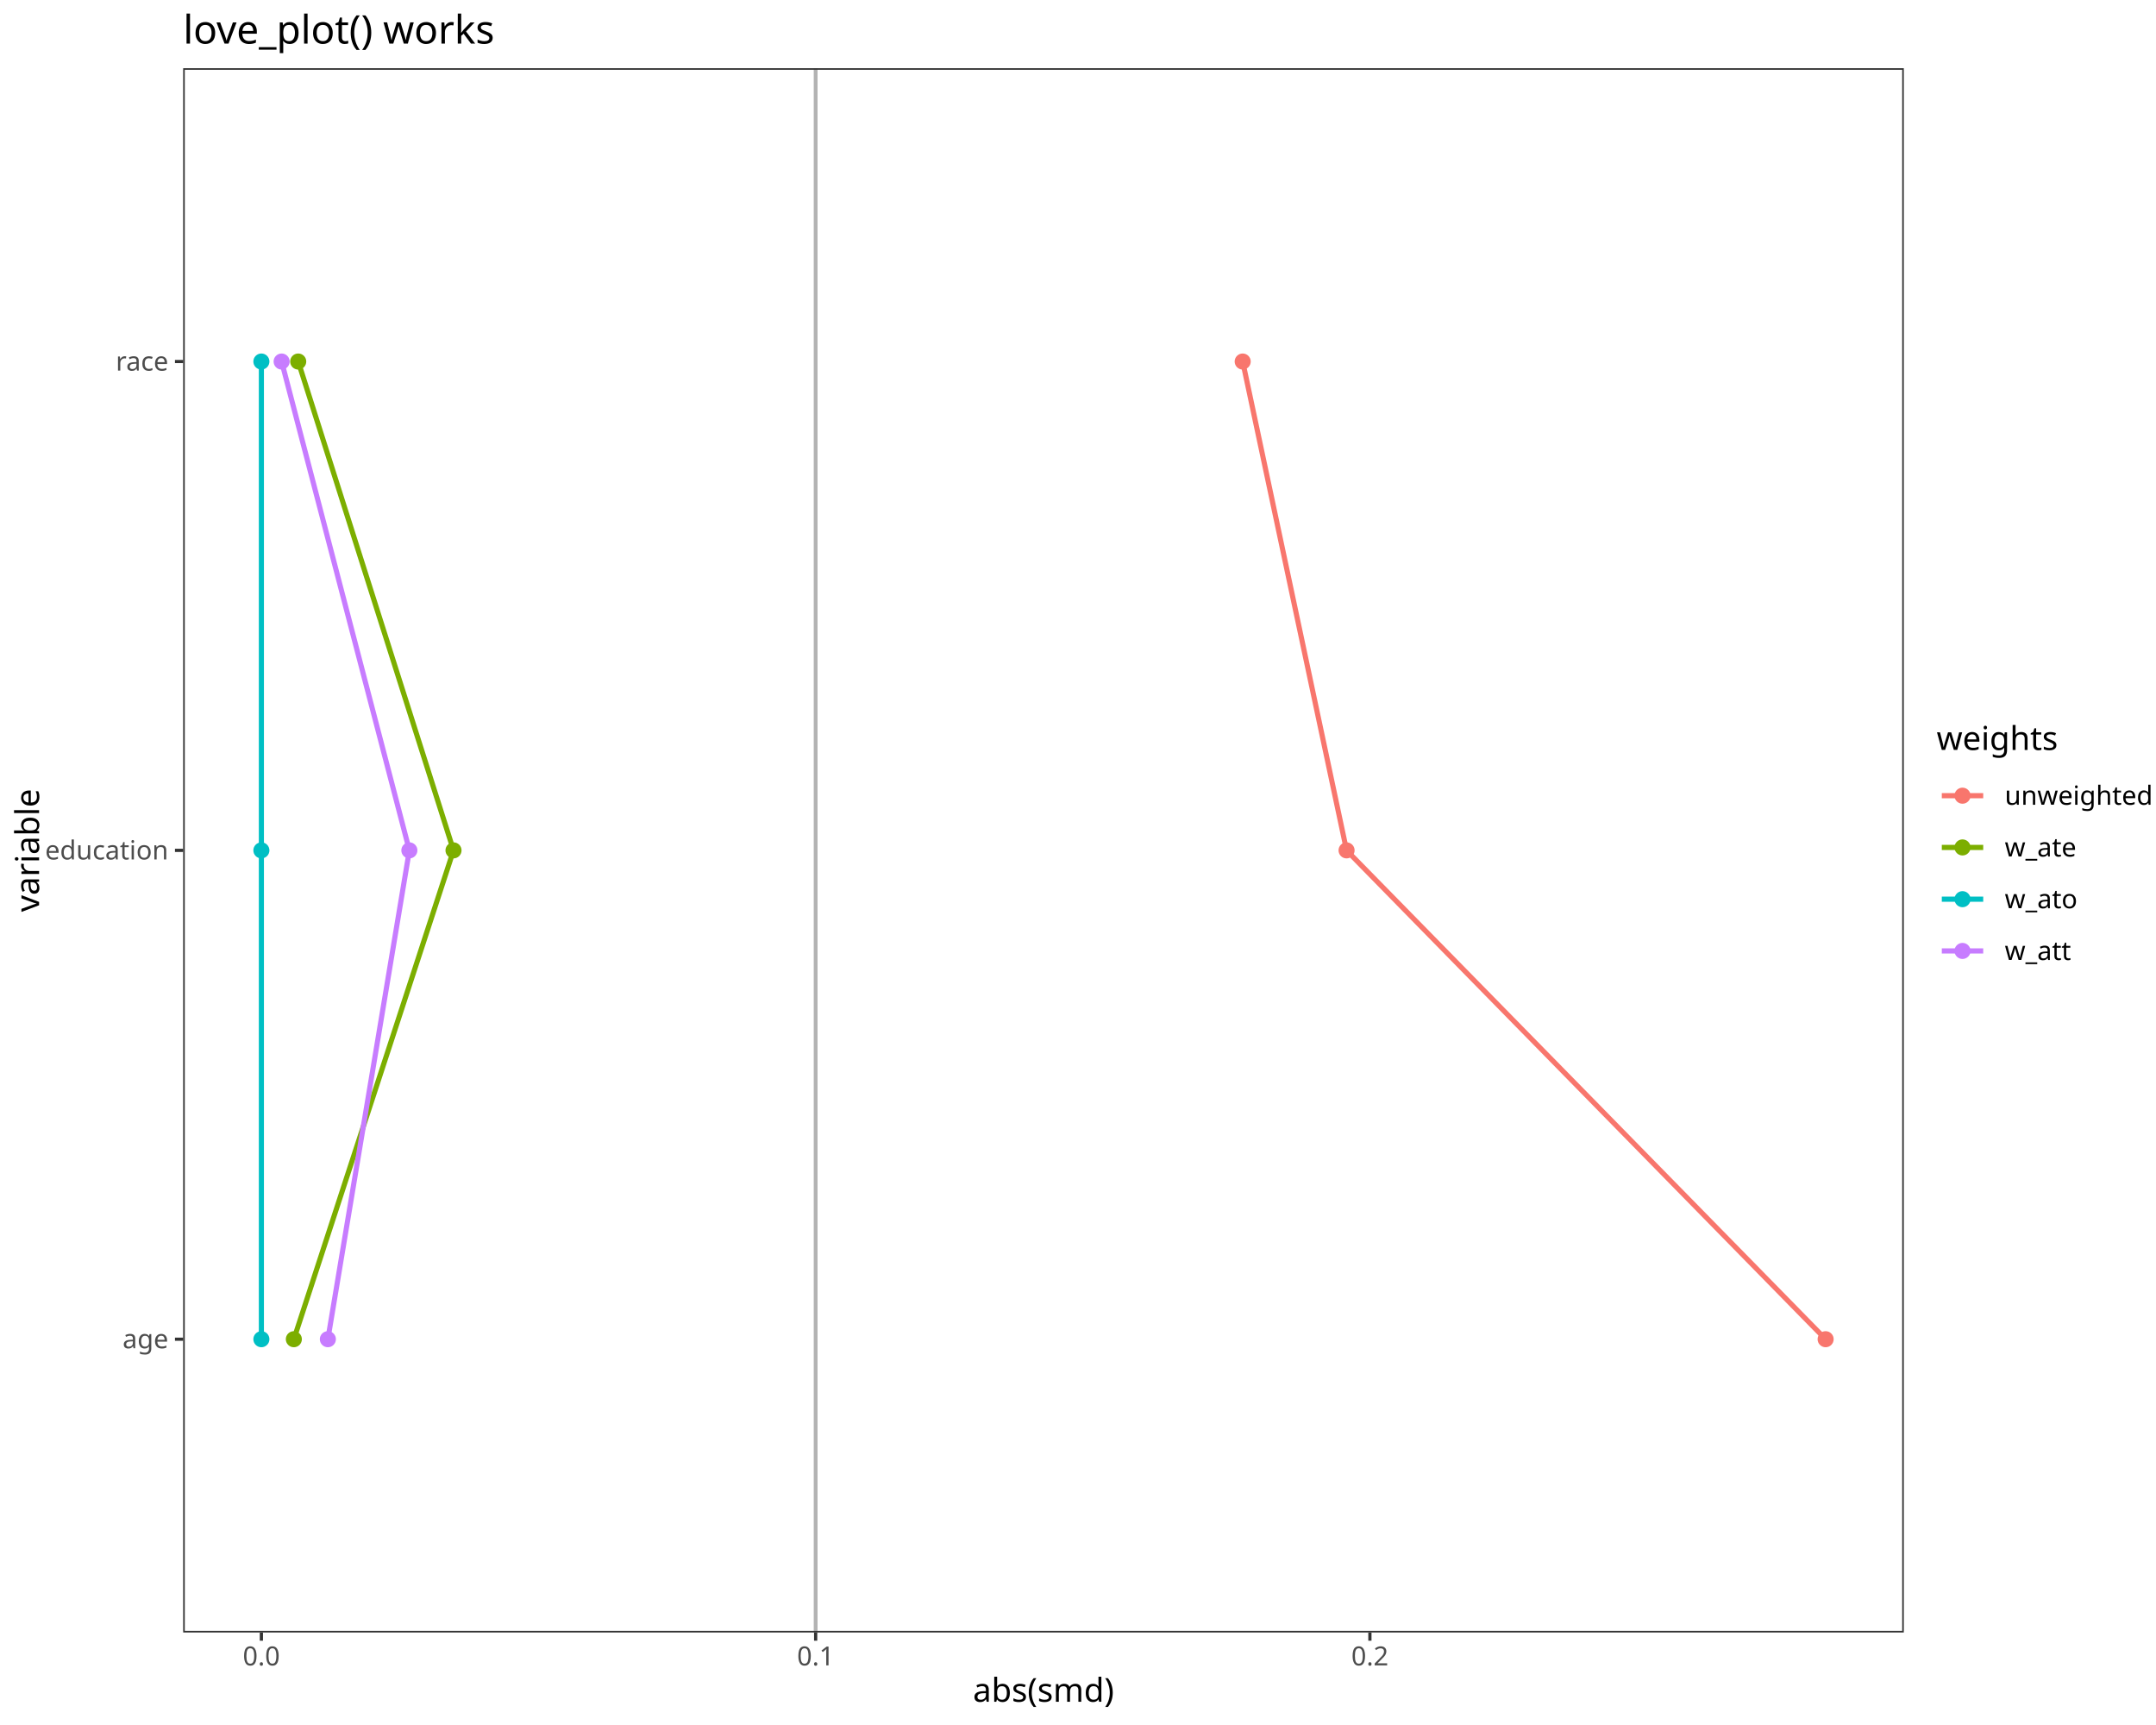
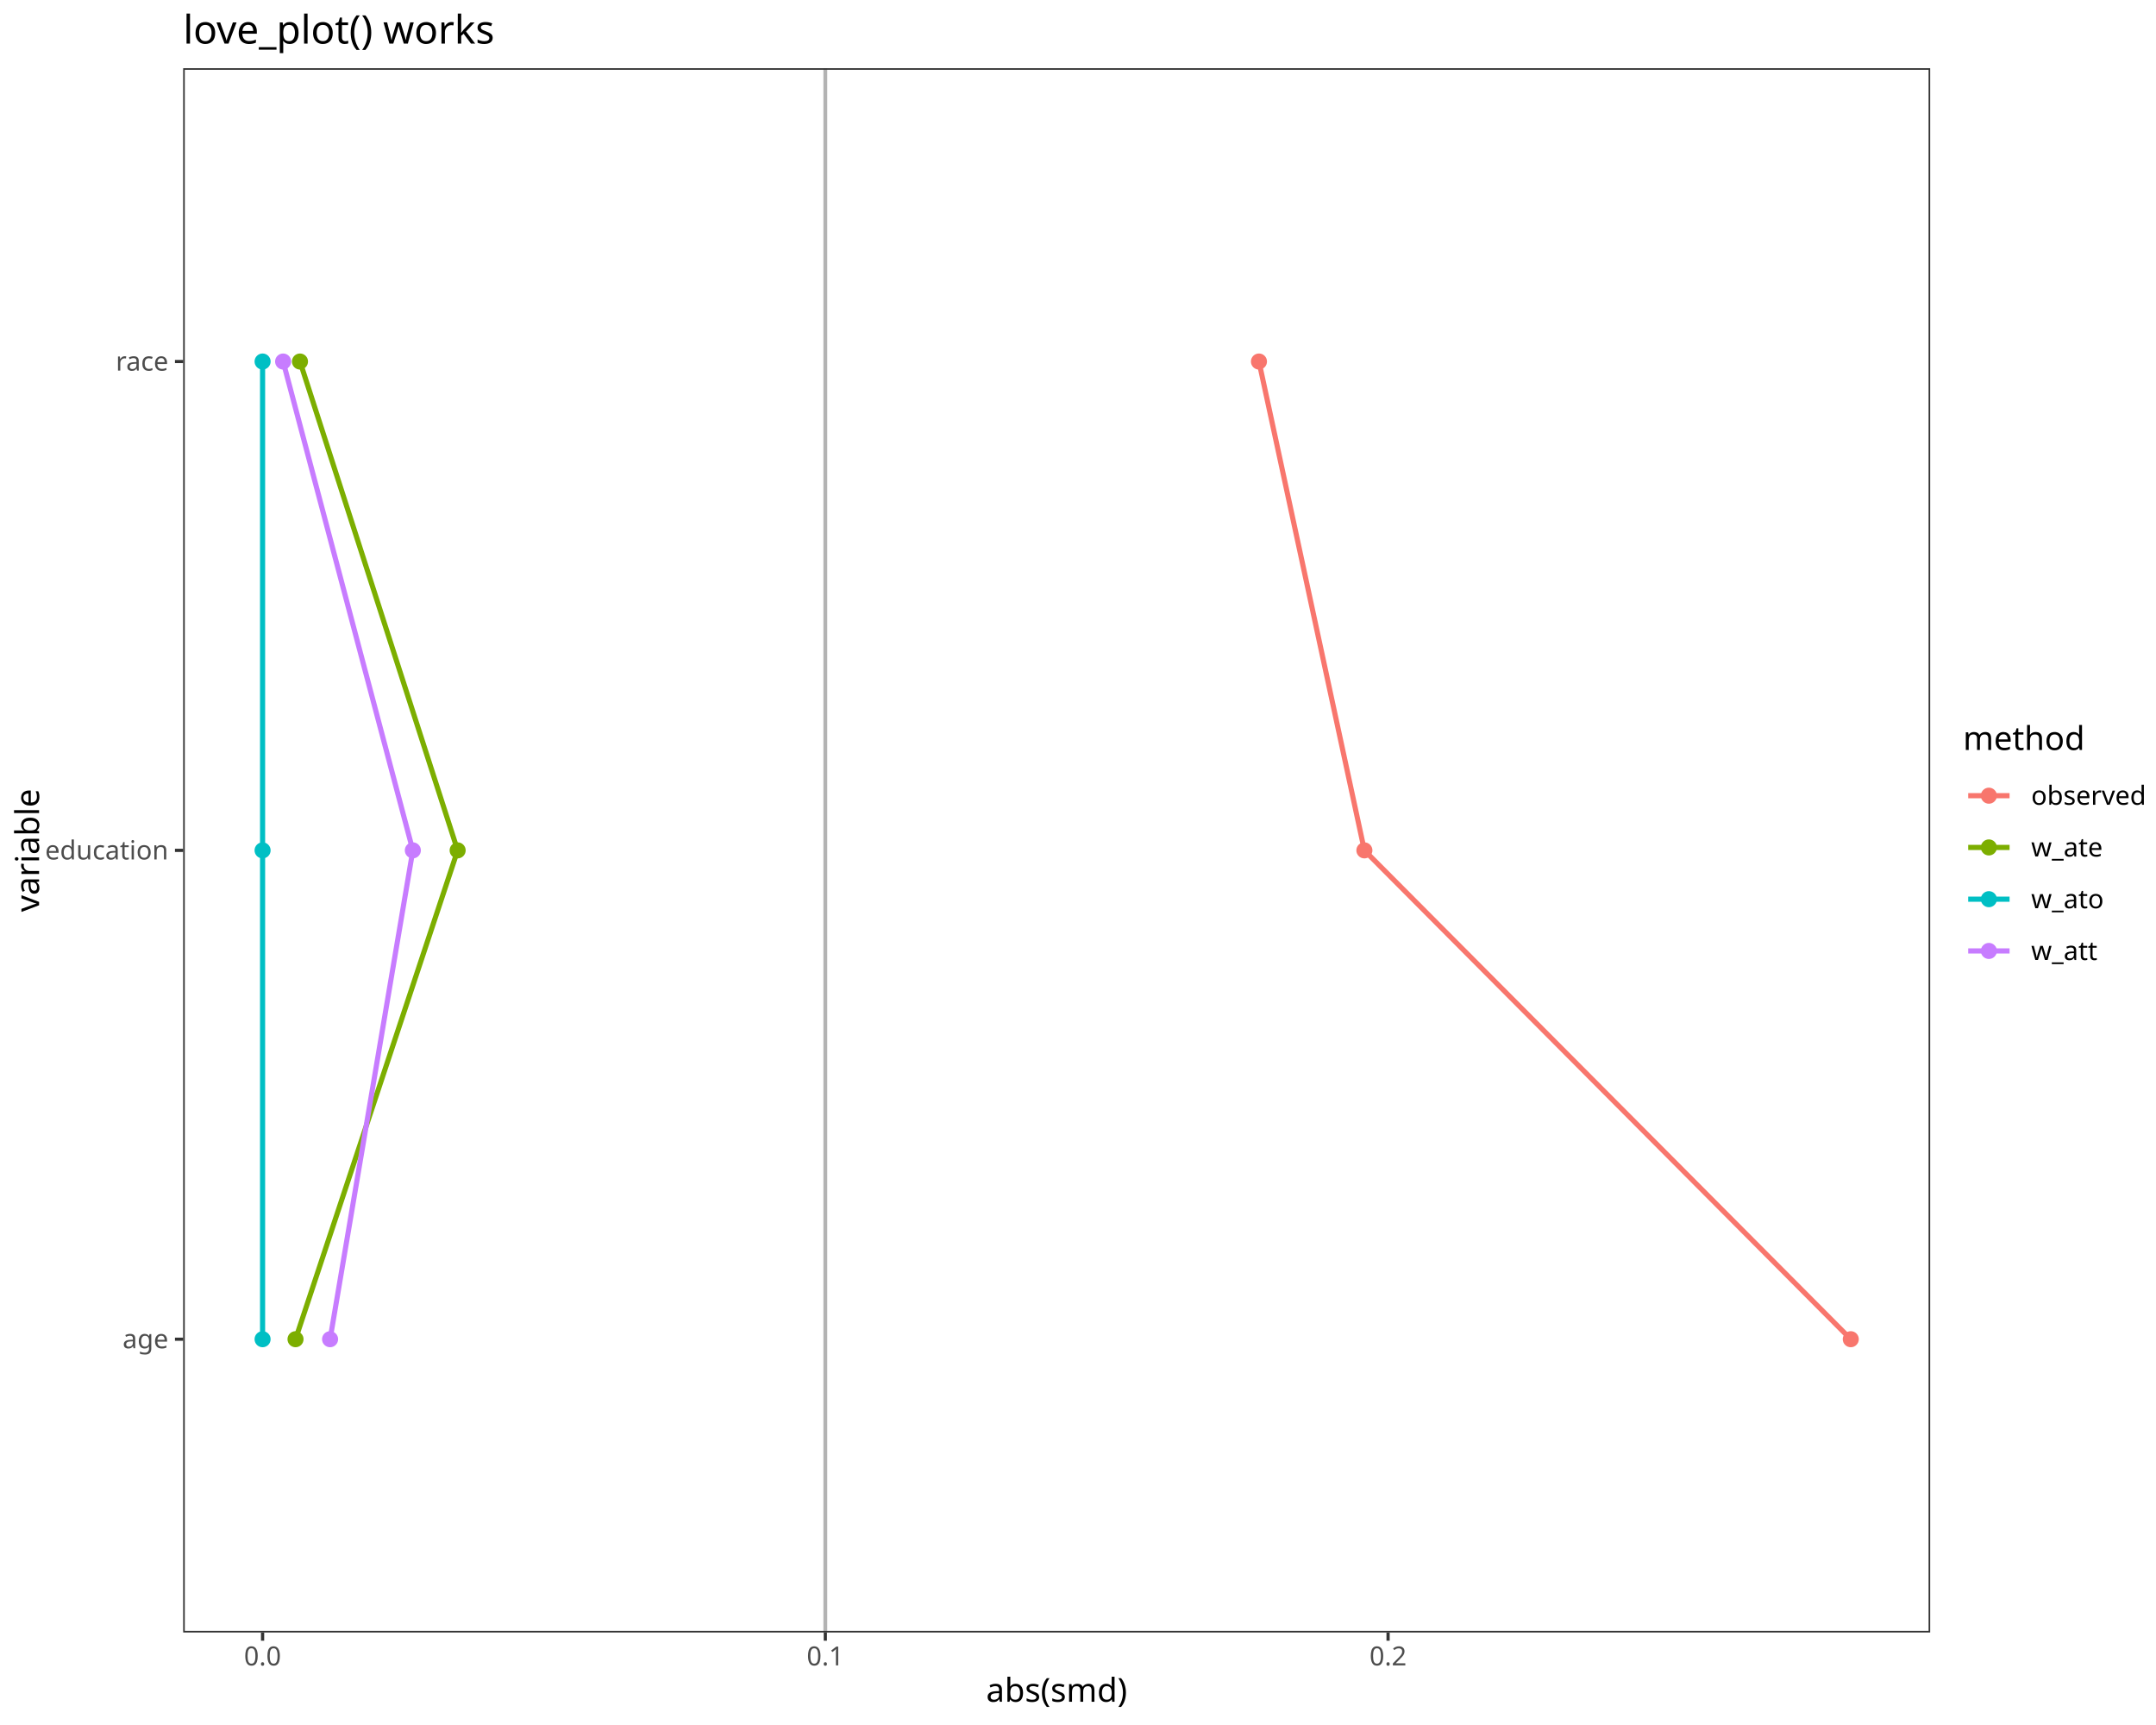
<svg xmlns="http://www.w3.org/2000/svg" class="svglite" data-engine-version="2.0" width="720.00pt" height="576.00pt" viewBox="0 0 720.00 576.00">
  <defs>
    <style type="text/css">
    .svglite line, .svglite polyline, .svglite polygon, .svglite path, .svglite rect, .svglite circle {
      fill: none;
      stroke: #000000;
      stroke-linecap: round;
      stroke-linejoin: round;
      stroke-miterlimit: 10.00;
    }
  </style>
  </defs>
  <rect width="100%" height="100%" style="stroke: none; fill: #FFFFFF;" />
  <defs>
    <clipPath id="cpMC4wMHw3MjAuMDB8MC4wMHw1NzYuMDA=">
      <rect x="0.00" y="0.00" width="720.00" height="576.00" />
    </clipPath>
  </defs>
  <g clip-path="url(#cpMC4wMHw3MjAuMDB8MC4wMHw1NzYuMDA=)">
    <rect x="0.00" y="0.00" width="720.00" height="576.00" style="stroke-width: 1.07; stroke: #FFFFFF; fill: #FFFFFF;" />
  </g>
  <defs>
-     <clipPath id="cpNjEuMTd8NjM1Ljc4fDIyLjc4fDU0NS4xMQ==">
-       <rect x="61.17" y="22.78" width="574.61" height="522.33" />
+     <clipPath id="cpNjEuMTd8NjQ0LjU5fDIyLjc4fDU0NS4xMQ==">
+       <rect x="61.17" y="22.78" width="583.42" height="522.33" />
    </clipPath>
  </defs>
-   <g clip-path="url(#cpNjEuMTd8NjM1Ljc4fDIyLjc4fDU0NS4xMQ==)">
-     <rect x="61.17" y="22.78" width="574.61" height="522.33" style="stroke-width: 1.07; stroke: none; fill: #FFFFFF;" />
-     <line x1="272.39" y1="545.11" x2="272.39" y2="22.78" style="stroke-width: 1.28; stroke: #B3B3B3; stroke-linecap: butt;" />
-     <polyline points="609.67,447.18 449.69,283.95 415.00,120.72 " style="stroke-width: 1.71; stroke: #F8766D; stroke-linecap: butt;" />
-     <polyline points="98.13,447.18 151.45,283.95 99.59,120.72 " style="stroke-width: 1.71; stroke: #7CAE00; stroke-linecap: butt;" />
-     <polyline points="87.29,447.18 87.29,283.95 87.29,120.72 " style="stroke-width: 1.71; stroke: #00BFC4; stroke-linecap: butt;" />
-     <polyline points="109.49,447.18 136.71,283.95 94.05,120.72 " style="stroke-width: 1.71; stroke: #C77CFF; stroke-linecap: butt;" />
-     <circle cx="609.67" cy="447.18" r="2.33" style="stroke-width: 0.71; stroke: #F8766D; fill: #F8766D;" />
-     <circle cx="415.00" cy="120.72" r="2.33" style="stroke-width: 0.71; stroke: #F8766D; fill: #F8766D;" />
-     <circle cx="449.69" cy="283.95" r="2.33" style="stroke-width: 0.71; stroke: #F8766D; fill: #F8766D;" />
-     <circle cx="98.13" cy="447.18" r="2.33" style="stroke-width: 0.71; stroke: #7CAE00; fill: #7CAE00;" />
-     <circle cx="99.59" cy="120.72" r="2.33" style="stroke-width: 0.71; stroke: #7CAE00; fill: #7CAE00;" />
-     <circle cx="151.45" cy="283.95" r="2.33" style="stroke-width: 0.71; stroke: #7CAE00; fill: #7CAE00;" />
-     <circle cx="109.49" cy="447.18" r="2.33" style="stroke-width: 0.71; stroke: #C77CFF; fill: #C77CFF;" />
-     <circle cx="94.05" cy="120.72" r="2.33" style="stroke-width: 0.71; stroke: #C77CFF; fill: #C77CFF;" />
-     <circle cx="136.71" cy="283.95" r="2.33" style="stroke-width: 0.71; stroke: #C77CFF; fill: #C77CFF;" />
-     <circle cx="87.29" cy="447.18" r="2.33" style="stroke-width: 0.71; stroke: #00BFC4; fill: #00BFC4;" />
-     <circle cx="87.29" cy="120.72" r="2.33" style="stroke-width: 0.71; stroke: #00BFC4; fill: #00BFC4;" />
-     <circle cx="87.29" cy="283.95" r="2.33" style="stroke-width: 0.71; stroke: #00BFC4; fill: #00BFC4;" />
-     <rect x="61.17" y="22.78" width="574.61" height="522.33" style="stroke-width: 1.07; stroke: #333333;" />
+   <g clip-path="url(#cpNjEuMTd8NjQ0LjU5fDIyLjc4fDU0NS4xMQ==)">
+     <rect x="61.17" y="22.78" width="583.42" height="522.33" style="stroke-width: 1.07; stroke: none; fill: #FFFFFF;" />
+     <line x1="275.62" y1="545.11" x2="275.62" y2="22.78" style="stroke-width: 1.28; stroke: #B3B3B3; stroke-linecap: butt;" />
+     <polyline points="618.07,447.18 455.64,283.95 420.43,120.72 " style="stroke-width: 1.71; stroke: #F8766D; stroke-linecap: butt;" />
+     <polyline points="98.69,447.18 152.83,283.95 100.18,120.72 " style="stroke-width: 1.71; stroke: #7CAE00; stroke-linecap: butt;" />
+     <polyline points="87.69,447.18 87.69,283.95 87.69,120.72 " style="stroke-width: 1.71; stroke: #00BFC4; stroke-linecap: butt;" />
+     <polyline points="110.23,447.18 137.87,283.95 94.55,120.72 " style="stroke-width: 1.71; stroke: #C77CFF; stroke-linecap: butt;" />
+     <circle cx="618.07" cy="447.18" r="2.33" style="stroke-width: 0.71; stroke: #F8766D; fill: #F8766D;" />
+     <circle cx="420.43" cy="120.72" r="2.33" style="stroke-width: 0.71; stroke: #F8766D; fill: #F8766D;" />
+     <circle cx="455.64" cy="283.95" r="2.33" style="stroke-width: 0.71; stroke: #F8766D; fill: #F8766D;" />
+     <circle cx="98.69" cy="447.18" r="2.33" style="stroke-width: 0.71; stroke: #7CAE00; fill: #7CAE00;" />
+     <circle cx="100.18" cy="120.72" r="2.33" style="stroke-width: 0.71; stroke: #7CAE00; fill: #7CAE00;" />
+     <circle cx="152.83" cy="283.95" r="2.33" style="stroke-width: 0.71; stroke: #7CAE00; fill: #7CAE00;" />
+     <circle cx="110.23" cy="447.18" r="2.33" style="stroke-width: 0.71; stroke: #C77CFF; fill: #C77CFF;" />
+     <circle cx="94.55" cy="120.72" r="2.33" style="stroke-width: 0.71; stroke: #C77CFF; fill: #C77CFF;" />
+     <circle cx="137.87" cy="283.95" r="2.33" style="stroke-width: 0.71; stroke: #C77CFF; fill: #C77CFF;" />
+     <circle cx="87.69" cy="447.18" r="2.33" style="stroke-width: 0.71; stroke: #00BFC4; fill: #00BFC4;" />
+     <circle cx="87.69" cy="120.72" r="2.33" style="stroke-width: 0.71; stroke: #00BFC4; fill: #00BFC4;" />
+     <circle cx="87.69" cy="283.95" r="2.33" style="stroke-width: 0.71; stroke: #00BFC4; fill: #00BFC4;" />
+     <rect x="61.17" y="22.78" width="583.42" height="522.33" style="stroke-width: 1.07; stroke: #333333;" />
  </g>
  <g clip-path="url(#cpMC4wMHw3MjAuMDB8MC4wMHw1NzYuMDA=)">
    <text x="56.24" y="450.20" text-anchor="end" style="font-size: 8.80px; fill: #4D4D4D; font-family: sans;" textLength="14.68px" lengthAdjust="spacingAndGlyphs">age</text>
    <text x="56.24" y="286.98" text-anchor="end" style="font-size: 8.80px; fill: #4D4D4D; font-family: sans;" textLength="38.17px" lengthAdjust="spacingAndGlyphs">education</text>
    <text x="56.24" y="123.75" text-anchor="end" style="font-size: 8.80px; fill: #4D4D4D; font-family: sans;" textLength="17.12px" lengthAdjust="spacingAndGlyphs">race</text>
    <polyline points="58.43,447.18 61.17,447.18 " style="stroke-width: 1.07; stroke: #333333; stroke-linecap: butt;" />
    <polyline points="58.43,283.95 61.17,283.95 " style="stroke-width: 1.07; stroke: #333333; stroke-linecap: butt;" />
    <polyline points="58.43,120.72 61.17,120.72 " style="stroke-width: 1.07; stroke: #333333; stroke-linecap: butt;" />
-     <polyline points="87.29,547.85 87.29,545.11 " style="stroke-width: 1.07; stroke: #333333; stroke-linecap: butt;" />
-     <polyline points="272.39,547.85 272.39,545.11 " style="stroke-width: 1.07; stroke: #333333; stroke-linecap: butt;" />
-     <polyline points="457.48,547.85 457.48,545.11 " style="stroke-width: 1.07; stroke: #333333; stroke-linecap: butt;" />
-     <text x="87.29" y="556.10" text-anchor="middle" style="font-size: 8.80px; fill: #4D4D4D; font-family: sans;" textLength="12.23px" lengthAdjust="spacingAndGlyphs">0.0</text>
-     <text x="272.39" y="556.10" text-anchor="middle" style="font-size: 8.80px; fill: #4D4D4D; font-family: sans;" textLength="12.23px" lengthAdjust="spacingAndGlyphs">0.1</text>
-     <text x="457.48" y="556.10" text-anchor="middle" style="font-size: 8.80px; fill: #4D4D4D; font-family: sans;" textLength="12.23px" lengthAdjust="spacingAndGlyphs">0.2</text>
-     <text x="348.48" y="568.24" text-anchor="middle" style="font-size: 11.00px; font-family: sans;" textLength="45.86px" lengthAdjust="spacingAndGlyphs">abs(smd)</text>
+     <polyline points="87.69,547.85 87.69,545.11 " style="stroke-width: 1.07; stroke: #333333; stroke-linecap: butt;" />
+     <polyline points="275.62,547.85 275.62,545.11 " style="stroke-width: 1.07; stroke: #333333; stroke-linecap: butt;" />
+     <polyline points="463.55,547.85 463.55,545.11 " style="stroke-width: 1.07; stroke: #333333; stroke-linecap: butt;" />
+     <text x="87.69" y="556.10" text-anchor="middle" style="font-size: 8.80px; fill: #4D4D4D; font-family: sans;" textLength="12.23px" lengthAdjust="spacingAndGlyphs">0.0</text>
+     <text x="275.62" y="556.10" text-anchor="middle" style="font-size: 8.80px; fill: #4D4D4D; font-family: sans;" textLength="12.23px" lengthAdjust="spacingAndGlyphs">0.1</text>
+     <text x="463.55" y="556.10" text-anchor="middle" style="font-size: 8.80px; fill: #4D4D4D; font-family: sans;" textLength="12.23px" lengthAdjust="spacingAndGlyphs">0.2</text>
+     <text x="352.88" y="568.24" text-anchor="middle" style="font-size: 11.00px; font-family: sans;" textLength="45.86px" lengthAdjust="spacingAndGlyphs">abs(smd)</text>
    <text transform="translate(13.05,283.95) rotate(-90)" text-anchor="middle" style="font-size: 11.00px; font-family: sans;" textLength="38.52px" lengthAdjust="spacingAndGlyphs">variable</text>
-     <rect x="646.74" y="241.72" width="67.78" height="84.45" style="stroke-width: 1.07; stroke: none; fill: #FFFFFF;" />
-     <text x="646.74" y="250.43" style="font-size: 11.00px; font-family: sans;" textLength="37.30px" lengthAdjust="spacingAndGlyphs">weights</text>
-     <rect x="646.74" y="257.05" width="17.28" height="17.28" style="stroke-width: 1.07; stroke: none; fill: #FFFFFF;" />
-     <line x1="648.47" y1="265.69" x2="662.30" y2="265.69" style="stroke-width: 1.71; stroke: #F8766D; stroke-linecap: butt;" />
-     <circle cx="655.38" cy="265.69" r="2.33" style="stroke-width: 0.71; stroke: #F8766D; fill: #F8766D;" />
-     <rect x="646.74" y="274.33" width="17.28" height="17.28" style="stroke-width: 1.07; stroke: none; fill: #FFFFFF;" />
-     <line x1="648.47" y1="282.97" x2="662.30" y2="282.97" style="stroke-width: 1.71; stroke: #7CAE00; stroke-linecap: butt;" />
-     <circle cx="655.38" cy="282.97" r="2.33" style="stroke-width: 0.71; stroke: #7CAE00; fill: #7CAE00;" />
-     <rect x="646.74" y="291.61" width="17.28" height="17.28" style="stroke-width: 1.07; stroke: none; fill: #FFFFFF;" />
-     <line x1="648.47" y1="300.25" x2="662.30" y2="300.25" style="stroke-width: 1.71; stroke: #00BFC4; stroke-linecap: butt;" />
-     <circle cx="655.38" cy="300.25" r="2.33" style="stroke-width: 0.71; stroke: #00BFC4; fill: #00BFC4;" />
-     <rect x="646.74" y="308.89" width="17.28" height="17.28" style="stroke-width: 1.07; stroke: none; fill: #FFFFFF;" />
-     <line x1="648.47" y1="317.53" x2="662.30" y2="317.53" style="stroke-width: 1.71; stroke: #C77CFF; stroke-linecap: butt;" />
-     <circle cx="655.38" cy="317.53" r="2.33" style="stroke-width: 0.71; stroke: #C77CFF; fill: #C77CFF;" />
-     <text x="669.50" y="268.72" style="font-size: 8.80px; font-family: sans;" textLength="45.02px" lengthAdjust="spacingAndGlyphs">unweighted</text>
-     <text x="669.50" y="286.00" style="font-size: 8.80px; font-family: sans;" textLength="23.49px" lengthAdjust="spacingAndGlyphs">w_ate</text>
-     <text x="669.50" y="303.28" style="font-size: 8.80px; font-family: sans;" textLength="23.49px" lengthAdjust="spacingAndGlyphs">w_ato</text>
-     <text x="669.50" y="320.56" style="font-size: 8.80px; font-family: sans;" textLength="21.04px" lengthAdjust="spacingAndGlyphs">w_att</text>
+     <rect x="655.55" y="241.72" width="58.97" height="84.45" style="stroke-width: 1.07; stroke: none; fill: #FFFFFF;" />
+     <text x="655.55" y="250.43" style="font-size: 11.00px; font-family: sans;" textLength="36.70px" lengthAdjust="spacingAndGlyphs">method</text>
+     <rect x="655.55" y="257.05" width="17.28" height="17.28" style="stroke-width: 1.07; stroke: none; fill: #FFFFFF;" />
+     <line x1="657.28" y1="265.69" x2="671.10" y2="265.69" style="stroke-width: 1.71; stroke: #F8766D; stroke-linecap: butt;" />
+     <circle cx="664.19" cy="265.69" r="2.33" style="stroke-width: 0.71; stroke: #F8766D; fill: #F8766D;" />
+     <rect x="655.55" y="274.33" width="17.28" height="17.28" style="stroke-width: 1.07; stroke: none; fill: #FFFFFF;" />
+     <line x1="657.28" y1="282.97" x2="671.10" y2="282.97" style="stroke-width: 1.71; stroke: #7CAE00; stroke-linecap: butt;" />
+     <circle cx="664.19" cy="282.97" r="2.33" style="stroke-width: 0.71; stroke: #7CAE00; fill: #7CAE00;" />
+     <rect x="655.55" y="291.61" width="17.28" height="17.28" style="stroke-width: 1.07; stroke: none; fill: #FFFFFF;" />
+     <line x1="657.28" y1="300.25" x2="671.10" y2="300.25" style="stroke-width: 1.71; stroke: #00BFC4; stroke-linecap: butt;" />
+     <circle cx="664.19" cy="300.25" r="2.33" style="stroke-width: 0.71; stroke: #00BFC4; fill: #00BFC4;" />
+     <rect x="655.55" y="308.89" width="17.28" height="17.28" style="stroke-width: 1.07; stroke: none; fill: #FFFFFF;" />
+     <line x1="657.28" y1="317.53" x2="671.10" y2="317.53" style="stroke-width: 1.71; stroke: #C77CFF; stroke-linecap: butt;" />
+     <circle cx="664.19" cy="317.53" r="2.33" style="stroke-width: 0.71; stroke: #C77CFF; fill: #C77CFF;" />
+     <text x="678.31" y="268.72" style="font-size: 8.80px; font-family: sans;" textLength="36.21px" lengthAdjust="spacingAndGlyphs">observed</text>
+     <text x="678.31" y="286.00" style="font-size: 8.80px; font-family: sans;" textLength="23.49px" lengthAdjust="spacingAndGlyphs">w_ate</text>
+     <text x="678.31" y="303.28" style="font-size: 8.80px; font-family: sans;" textLength="23.49px" lengthAdjust="spacingAndGlyphs">w_ato</text>
+     <text x="678.31" y="320.56" style="font-size: 8.80px; font-family: sans;" textLength="21.04px" lengthAdjust="spacingAndGlyphs">w_att</text>
    <text x="61.17" y="14.56" style="font-size: 13.20px; font-family: sans;" textLength="99.78px" lengthAdjust="spacingAndGlyphs">love_plot() works</text>
  </g>
</svg>
